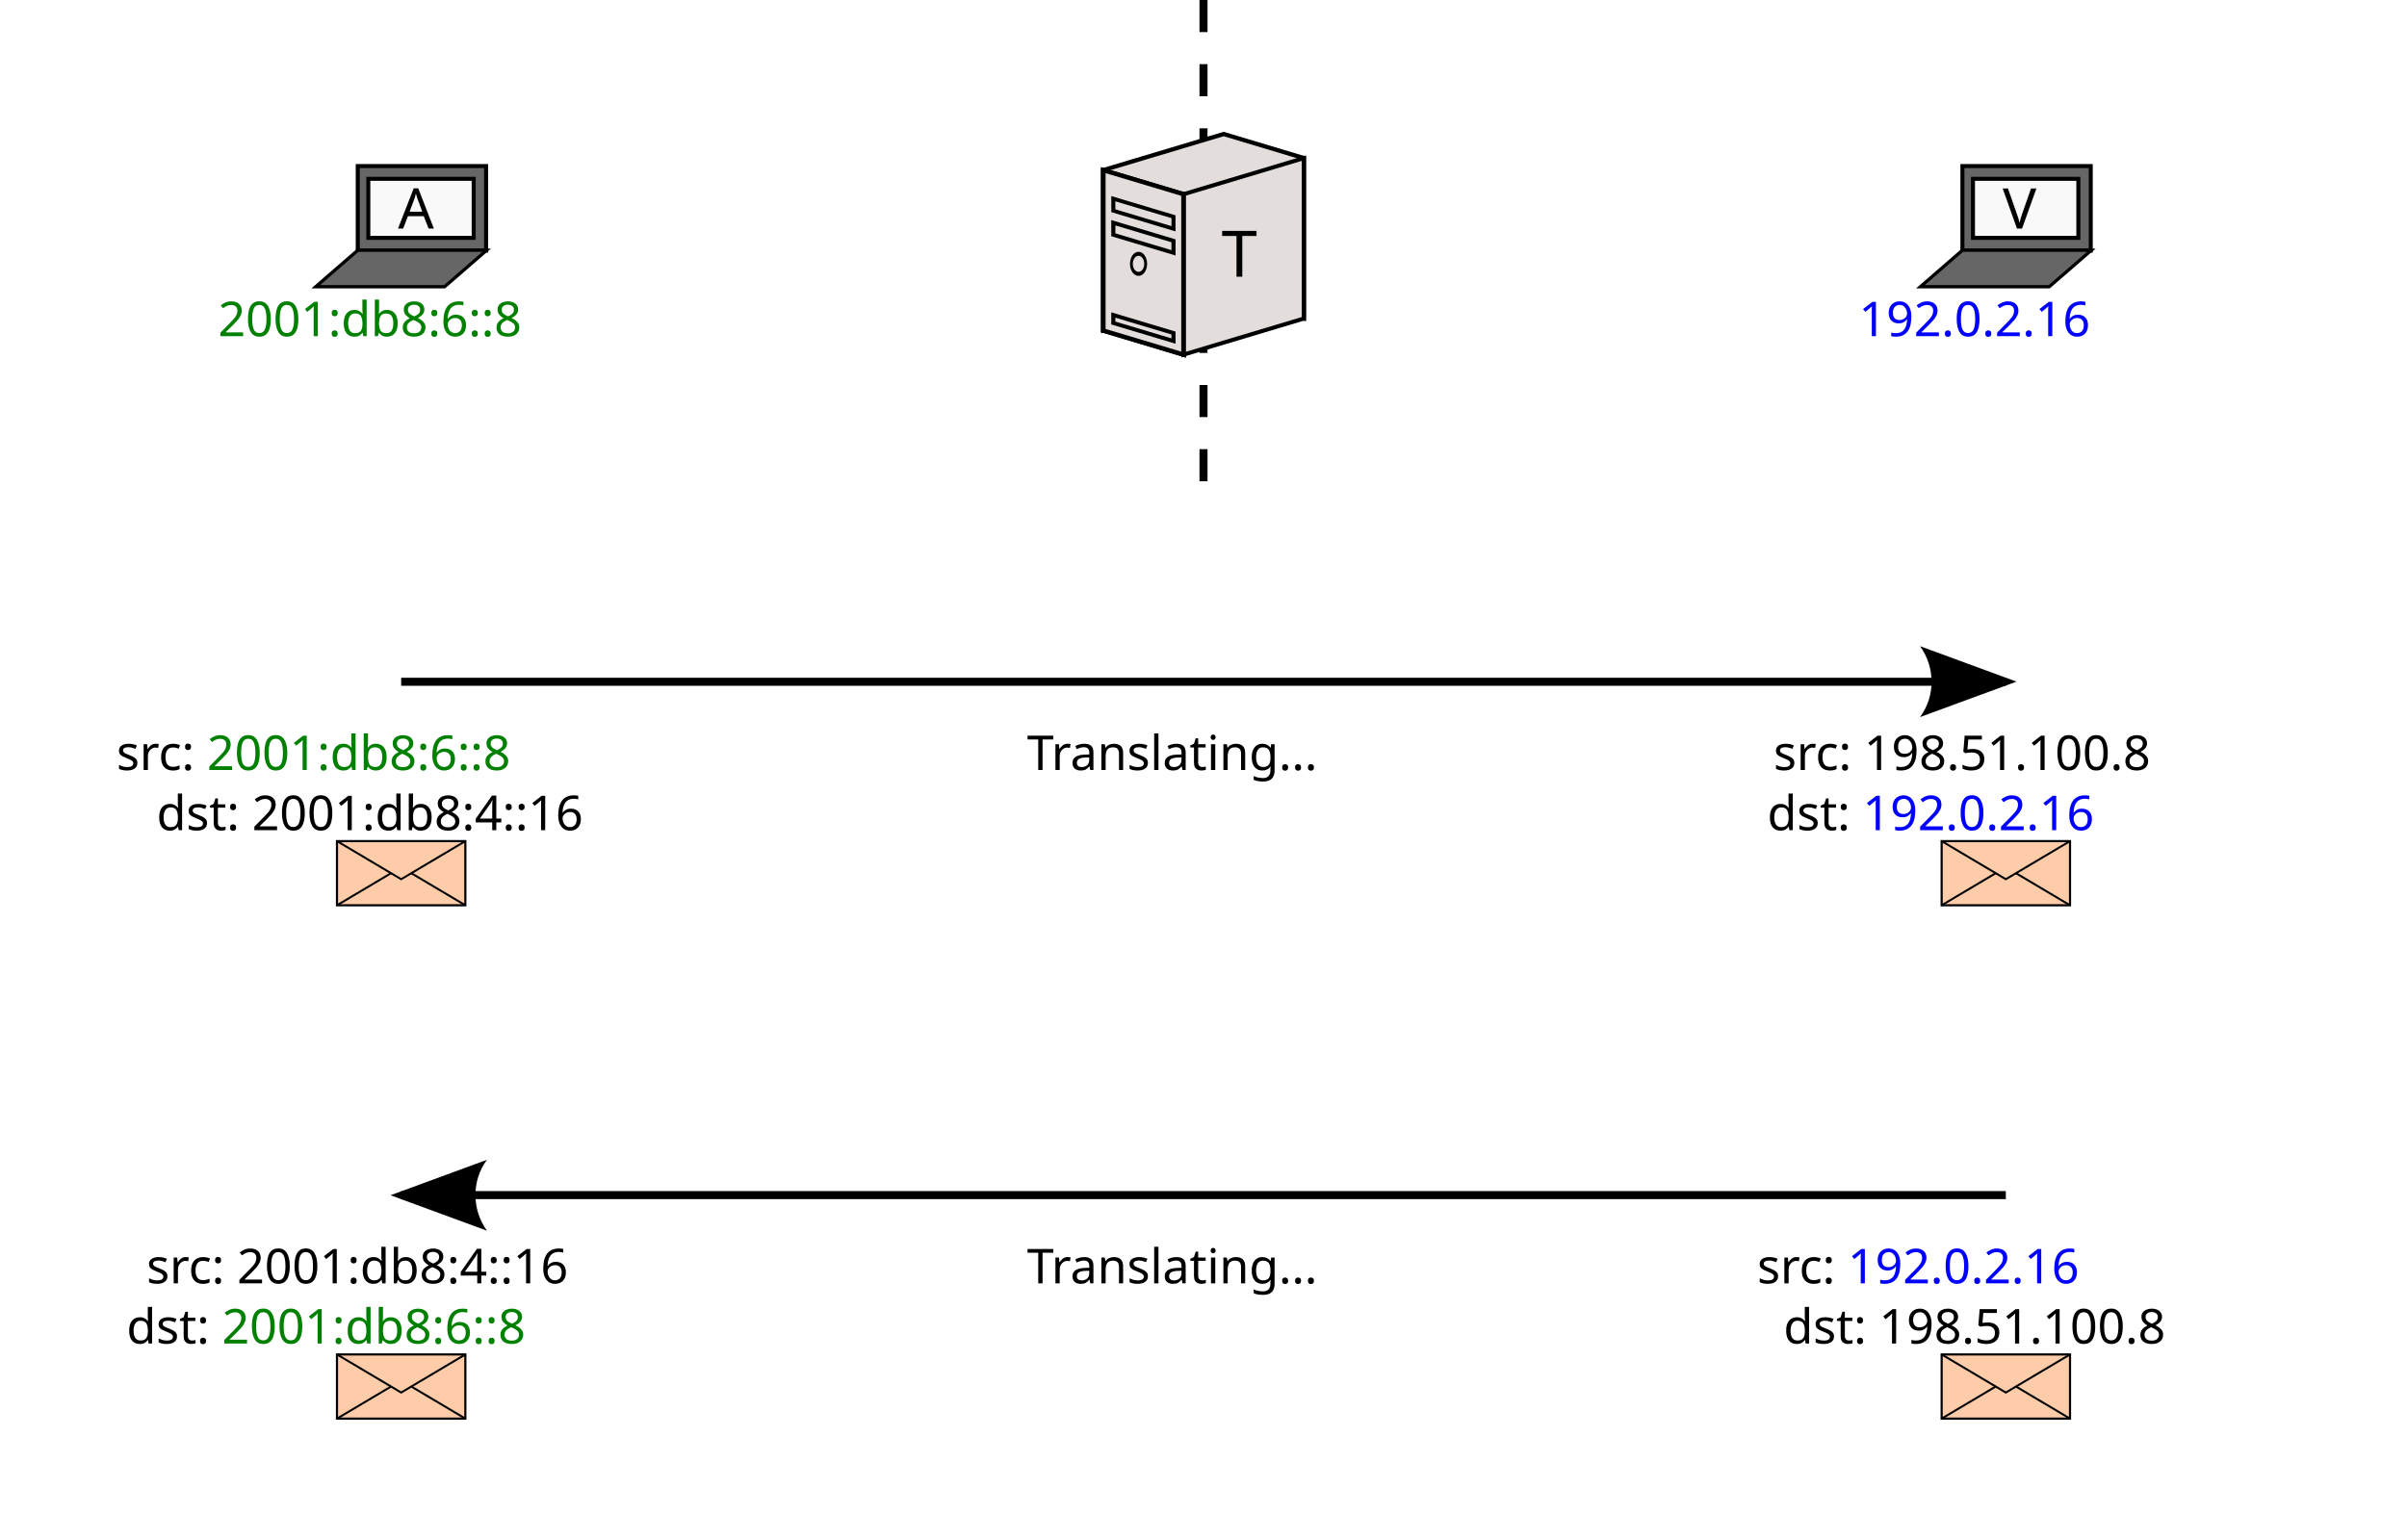
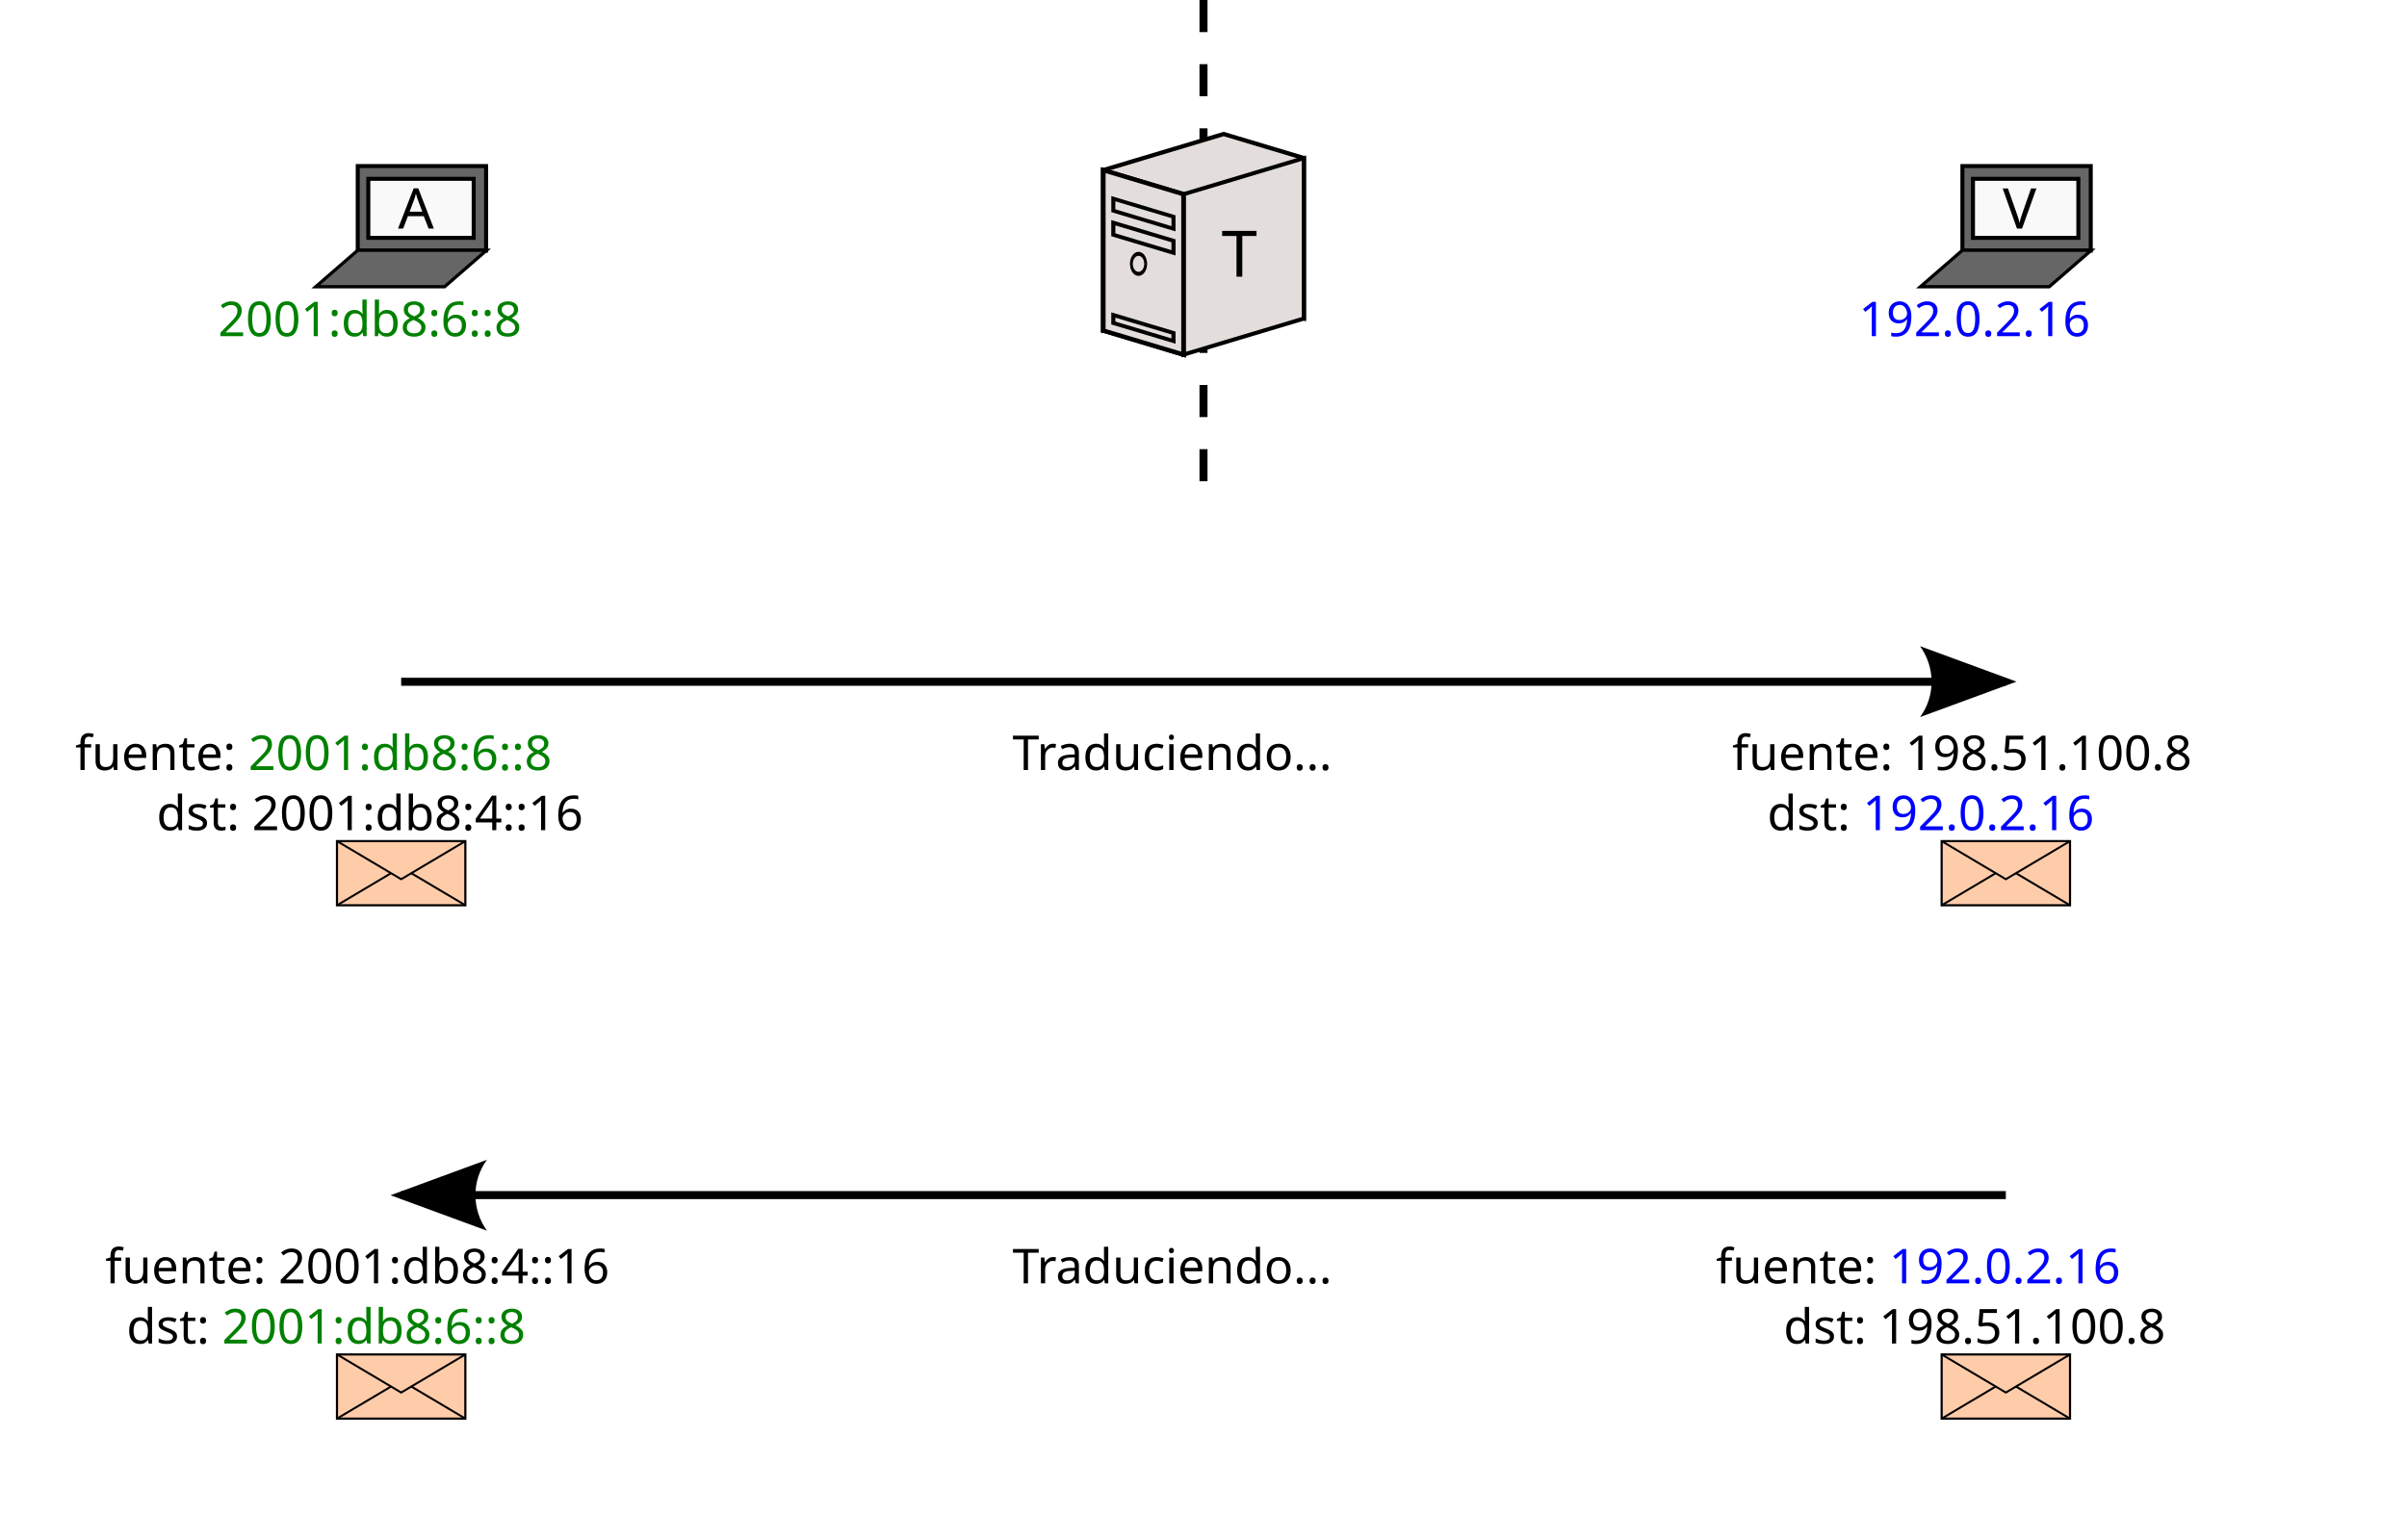
<svg xmlns="http://www.w3.org/2000/svg" xmlns:xlink="http://www.w3.org/1999/xlink" width="600" height="384" id="svg2" version="1.1">
  <defs id="defs4">
    <marker orient="auto" refY="0" refX="0" id="Arrow2Lend" style="overflow:visible">
      <path id="path4784" style="fill-rule:evenodd;stroke-width:0.625;stroke-linejoin:round" d="M 8.719,4.034 -2.207,0.016 8.719,-4.002 c -1.745,2.372 -1.735,5.617 -6e-7,8.035 z" transform="matrix(-1.1,0,0,-1.1,-1.1,0)" />
    </marker>
    <marker orient="auto" refY="0" refX="0" id="Arrow2Lstart" style="overflow:visible">
      <path id="path4781" style="fill-rule:evenodd;stroke-width:0.625;stroke-linejoin:round" d="M 8.719,4.034 -2.207,0.016 8.719,-4.002 c -1.745,2.372 -1.735,5.617 -6e-7,8.035 z" transform="matrix(1.1,0,0,1.1,1.1,0)" />
    </marker>
  </defs>
  <g id="layer1" transform="translate(0,-668.3622)" style="display:inline">
    <path style="fill:none;stroke:#000000;stroke-width:2;stroke-linecap:butt;stroke-linejoin:miter;stroke-miterlimit:4;stroke-opacity:1;stroke-dasharray:8, 8;stroke-dashoffset:0" d="M 300,-128 300,0" id="path3952" transform="translate(0,796.3622)" />
    <g transform="translate(275.0219,507.1521)" style="display:inline" id="g4244">
      <path id="rect4226" d="m 30,194.625 -30,9 0,40 30,-9 20,6 0,-40 -20,-6 z" style="fill:#e3dedb;stroke:#000000;stroke-width:1.057;stroke-miterlimit:4;stroke-opacity:1;stroke-dasharray:none;stroke-dashoffset:0;display:inline" />
      <rect transform="matrix(1,0.3,0,1,0,-796.3622)" y="1000" x="0" height="40" width="20" id="rect4208" style="fill:#ffe680;stroke:#000000;stroke-width:1.145;stroke-miterlimit:4;stroke-opacity:1;stroke-dasharray:none;stroke-dashoffset:0;display:inline" />
      <rect style="fill:#e3dedb;stroke:#000000;stroke-width:1.057;stroke-miterlimit:4;stroke-opacity:1;stroke-dasharray:none;stroke-dashoffset:0;display:inline" id="rect4210" width="30" height="40" x="20" y="1012" transform="matrix(1,-0.3,0,1,0,-796.3622)" />
      <rect style="fill:#e3dedb;stroke:#000000;stroke-width:1.145;stroke-miterlimit:4;stroke-opacity:1;stroke-dasharray:none;stroke-dashoffset:0;display:inline" id="rect4234" width="20" height="40" x="0" y="1000" transform="matrix(1,0.3,0,1,0,-796.3622)" />
      <rect transform="matrix(1,0.3,0,1,0,0)" y="210" x="2.5" height="3" width="15" id="rect4236" style="fill:none;stroke:#000000;stroke-width:1.001;stroke-miterlimit:4;stroke-opacity:1;stroke-dasharray:none;stroke-dashoffset:0;display:inline" />
      <rect style="fill:none;stroke:#000000;stroke-width:1.022;stroke-miterlimit:4;stroke-opacity:1;stroke-dasharray:none;stroke-dashoffset:0;display:inline" id="rect4238" width="15" height="3" x="2.5" y="216" transform="matrix(1,0.3,0,1,0,0)" />
      <rect transform="matrix(1,0.3,0,1,0,0)" y="239" x="2.5" height="2" width="15" id="rect4240" style="fill:none;stroke:#000000;stroke-width:1.022;stroke-miterlimit:4;stroke-opacity:1;stroke-dasharray:none;stroke-dashoffset:0;display:inline" />
-       <path transform="matrix(0.7130212,0,0,1,2.008852,0)" d="m 12,227 c 0,1.381 -1.119,2.5 -2.5,2.5 -1.381,0 -2.5,-1.119 -2.5,-2.5 0,-1.381 1.119,-2.5 2.5,-2.5 1.381,0 2.5,1.119 2.5,2.5 z" id="path4242" style="fill:none;stroke:#000000;stroke-width:1;stroke-miterlimit:4;stroke-opacity:1;stroke-dasharray:none;stroke-dashoffset:0" />
+       <path transform="matrix(0.7130212,0,0,1,2.008852,0)" d="M 12,227 A 2.5,2.5 0 0 1 9.5,229.5 2.5,2.5 0 0 1 7,227 2.5,2.5 0 0 1 9.5,224.5 2.5,2.5 0 0 1 12,227 Z" id="path4242" style="fill:none;stroke:#000000;stroke-width:1;stroke-miterlimit:4;stroke-opacity:1;stroke-dasharray:none;stroke-dashoffset:0" />
    </g>
    <g id="g3848" transform="matrix(0.5,0,0,0.5,84,367.9134)">
      <path id="rect3839" d="m 0,1020.362 64,0 0,32 -64,0 z" style="fill:#ffccaa;fill-opacity:1;stroke:#000000;stroke-width:1.071;stroke-miterlimit:4;stroke-opacity:1;stroke-dashoffset:0" />
      <path transform="translate(0,540.3622)" id="path3841" d="m 0,480 32,19 32,-19" style="fill:none;stroke:#000000;stroke-width:1px;stroke-linecap:butt;stroke-linejoin:miter;stroke-opacity:1" />
      <path style="fill:none;stroke:#000000;stroke-width:1px;stroke-linecap:butt;stroke-linejoin:miter;stroke-opacity:1" d="m 0,1052.362 26.994,-16.027 m 10.027,0.01 L 64,1052.362" id="path3843" />
    </g>
-     <text xml:space="preserve" style="font-size:12px;font-style:normal;font-weight:normal;text-align:center;line-height:125%;letter-spacing:0px;word-spacing:0px;text-anchor:middle;fill:#000000;fill-opacity:1;stroke:none;font-family:Sans" x="500" y="988.362" id="text4173">
-       <tspan id="tspan4175" x="500" y="988.362">src: <tspan style="fill:#0000ff" id="tspan3039">192.0.2.16</tspan>
+     <text xml:space="preserve" style="font-style:normal;font-weight:normal;font-size:12px;line-height:125%;font-family:Sans;text-align:center;letter-spacing:0px;word-spacing:0px;text-anchor:middle;fill:#000000;fill-opacity:1;stroke:none" x="500" y="988.362" id="text4173">
+       <tspan id="tspan4175" x="500" y="988.362">fuente: <tspan style="fill:#0000ff" id="tspan3039">192.0.2.16</tspan>
      </tspan>
      <tspan x="500" y="1003.362" id="tspan4177">dst: 198.51.100.8</tspan>
    </text>
-     <text xml:space="preserve" style="font-size:12px;font-style:normal;font-weight:normal;text-align:center;line-height:125%;letter-spacing:0px;word-spacing:0px;text-anchor:middle;fill:#000000;fill-opacity:1;stroke:none;font-family:Sans" x="300" y="988.362" id="text4197">
-       <tspan x="300" y="988.362" id="tspan3045">Translating...</tspan>
+     <text xml:space="preserve" style="font-style:normal;font-weight:normal;font-size:12px;line-height:125%;font-family:Sans;text-align:center;letter-spacing:0px;word-spacing:0px;text-anchor:middle;fill:#000000;fill-opacity:1;stroke:none" x="300" y="988.362" id="text4197">
+       <tspan x="300" y="988.362" id="tspan3045">Traduciendo...</tspan>
    </text>
    <use x="0" y="0" xlink:href="#g3848" id="use4203" transform="translate(400,1.7999998e-6)" width="512" height="512" />
-     <text id="text4205" y="988.362" x="100" style="font-size:12px;font-style:normal;font-weight:normal;text-align:center;line-height:125%;letter-spacing:0px;word-spacing:0px;text-anchor:middle;fill:#000000;fill-opacity:1;stroke:none;font-family:Sans" xml:space="preserve">
-       <tspan y="988.362" x="100" id="tspan4207">src: 2001:db8:4::16</tspan>
+     <text id="text4205" y="988.362" x="100" style="font-style:normal;font-weight:normal;font-size:12px;line-height:125%;font-family:Sans;text-align:center;letter-spacing:0px;word-spacing:0px;text-anchor:middle;fill:#000000;fill-opacity:1;stroke:none" xml:space="preserve">
+       <tspan y="988.362" x="100" id="tspan4207">fuente: 2001:db8:4::16</tspan>
      <tspan id="tspan4209" y="1003.362" x="100">dst: <tspan style="fill:#008000" id="tspan3046">2001:db8:6::8</tspan>
      </tspan>
    </text>
-     <text id="text4219" y="860.362" x="500" style="font-size:12px;font-style:normal;font-weight:normal;text-align:center;line-height:125%;letter-spacing:0px;word-spacing:0px;text-anchor:middle;fill:#000000;fill-opacity:1;stroke:none;font-family:Sans" xml:space="preserve">
-       <tspan y="860.362" x="500" id="tspan4221">src: 198.51.100.8</tspan>
+     <text id="text4219" y="860.362" x="500" style="font-style:normal;font-weight:normal;font-size:12px;line-height:125%;font-family:Sans;text-align:center;letter-spacing:0px;word-spacing:0px;text-anchor:middle;fill:#000000;fill-opacity:1;stroke:none" xml:space="preserve">
+       <tspan y="860.362" x="500" id="tspan4221">fuente: 198.51.100.8</tspan>
      <tspan id="tspan4223" y="875.362" x="500">dst: <tspan style="fill:#0000ff" id="tspan3037">192.0.2.16</tspan>
      </tspan>
    </text>
-     <text id="text4225" y="860.362" x="300" style="font-size:12px;font-style:normal;font-weight:normal;text-align:center;line-height:125%;letter-spacing:0px;word-spacing:0px;text-anchor:middle;fill:#000000;fill-opacity:1;stroke:none;font-family:Sans" xml:space="preserve">
-       <tspan y="860.362" x="300" id="tspan3041">Translating...</tspan>
+     <text id="text4225" y="860.362" x="300" style="font-style:normal;font-weight:normal;font-size:12px;line-height:125%;font-family:Sans;text-align:center;letter-spacing:0px;word-spacing:0px;text-anchor:middle;fill:#000000;fill-opacity:1;stroke:none" xml:space="preserve">
+       <tspan y="860.362" x="300" id="tspan3041">Traduciendo...</tspan>
    </text>
    <use height="512" width="512" transform="translate(400,128)" id="use4231" xlink:href="#g3848" y="0" x="0" />
-     <text xml:space="preserve" style="font-size:12px;font-style:normal;font-weight:normal;text-align:center;line-height:125%;letter-spacing:0px;word-spacing:0px;text-anchor:middle;fill:#000000;fill-opacity:1;stroke:none;font-family:Sans" x="100" y="860.362" id="text4233">
-       <tspan x="100" y="860.362" id="tspan4237">src: <tspan style="fill:#008000" id="tspan3042">2001:db8:6::8</tspan>
+     <text xml:space="preserve" style="font-style:normal;font-weight:normal;font-size:12px;line-height:125%;font-family:Sans;text-align:center;letter-spacing:0px;word-spacing:0px;text-anchor:middle;fill:#000000;fill-opacity:1;stroke:none" x="100" y="860.362" id="text4233">
+       <tspan x="100" y="860.362" id="tspan4237">fuente: <tspan style="fill:#008000" id="tspan3042">2001:db8:6::8</tspan>
      </tspan>
      <tspan x="100" y="875.362" id="tspan4241">dst: 2001:db8:4::16</tspan>
    </text>
    <path style="fill:none;stroke:#000000;stroke-width:2;stroke-linecap:butt;stroke-linejoin:miter;stroke-miterlimit:4;stroke-opacity:1;stroke-dasharray:none;marker-end:url(#Arrow2Lend)" d="m 100,838.362 400,0" id="path4243" />
    <path id="path4429" d="m 100,966.362 400,0" style="fill:none;stroke:#000000;stroke-width:2;stroke-linecap:butt;stroke-linejoin:miter;stroke-miterlimit:4;stroke-opacity:1;stroke-dasharray:none;marker-start:url(#Arrow2Lstart);marker-end:none" />
    <use x="0" y="0" xlink:href="#g3848" id="use4805" width="512" height="512" transform="translate(0,128)" />
    <text xml:space="preserve" style="font-size:12px;font-style:normal;font-weight:normal;text-align:center;line-height:125%;letter-spacing:0px;word-spacing:0px;text-anchor:middle;fill:#0000ff;fill-opacity:1;stroke:none;display:inline;font-family:Sans" x="500" y="752.192" id="text3117">
      <tspan id="tspan3119" x="500" y="752.192">192.0.2.16</tspan>
    </text>
    <text xml:space="preserve" style="font-size:12px;font-style:normal;font-weight:normal;text-align:center;line-height:125%;letter-spacing:0px;word-spacing:0px;text-anchor:middle;fill:#008000;fill-opacity:1;stroke:none;display:inline;font-family:Sans" x="100" y="752.192" id="text3125">
      <tspan id="tspan3127" x="100" y="752.192">2001:db8:6::8</tspan>
    </text>
    <g id="g3141" style="display:inline" transform="matrix(0.7270794,0,0,0.7270794,69.18133,-81.19368)">
      <rect style="fill:#666666;stroke:#000000;stroke-width:1.375;stroke-miterlimit:4;stroke-dasharray:none" id="rect3143" width="44" height="29" x="27.5" y="163.5" transform="translate(0,924.3622)" />
      <rect style="fill:#666666;stroke:#000000;stroke-width:1.699;stroke-miterlimit:4;stroke-dasharray:none" id="rect3145" width="44.176" height="19.089" x="1313.716" y="1703.361" transform="matrix(1,0,-0.7551013,0.6556081,0,0)" />
      <rect transform="translate(0,924.3622)" style="fill:#f9f9f9;stroke:#000000;stroke-width:1.375;stroke-miterlimit:4;stroke-dasharray:none" id="rect3147" width="36.125" height="20.25" x="31.125" y="167.875" />
    </g>
    <text xml:space="preserve" style="font-size:14px;font-style:normal;font-weight:normal;line-height:125%;letter-spacing:0px;word-spacing:0px;fill:#000000;fill-opacity:1;stroke:none;display:inline;font-family:Sans" x="99.215" y="725.362" id="text3042">
      <tspan id="tspan3044" x="99.215" y="725.362">A</tspan>
    </text>
    <use x="0" y="0" xlink:href="#g3141" id="use3139" width="512" height="384" transform="translate(400,0)" />
    <text id="text3141" y="725.362" x="499.215" style="font-size:14px;font-style:normal;font-weight:normal;line-height:125%;letter-spacing:0px;word-spacing:0px;fill:#000000;fill-opacity:1;stroke:none;display:inline;font-family:Sans" xml:space="preserve">
      <tspan y="725.362" x="499.215" id="tspan3143">V</tspan>
    </text>
    <text xml:space="preserve" style="font-size:16px;font-style:normal;font-weight:normal;line-height:125%;letter-spacing:0px;word-spacing:0px;fill:#000000;fill-opacity:1;stroke:none;display:inline;font-family:Sans" x="304.497" y="737.362" id="text3145">
      <tspan id="tspan3147" x="304.497" y="737.362">T</tspan>
    </text>
  </g>
</svg>
